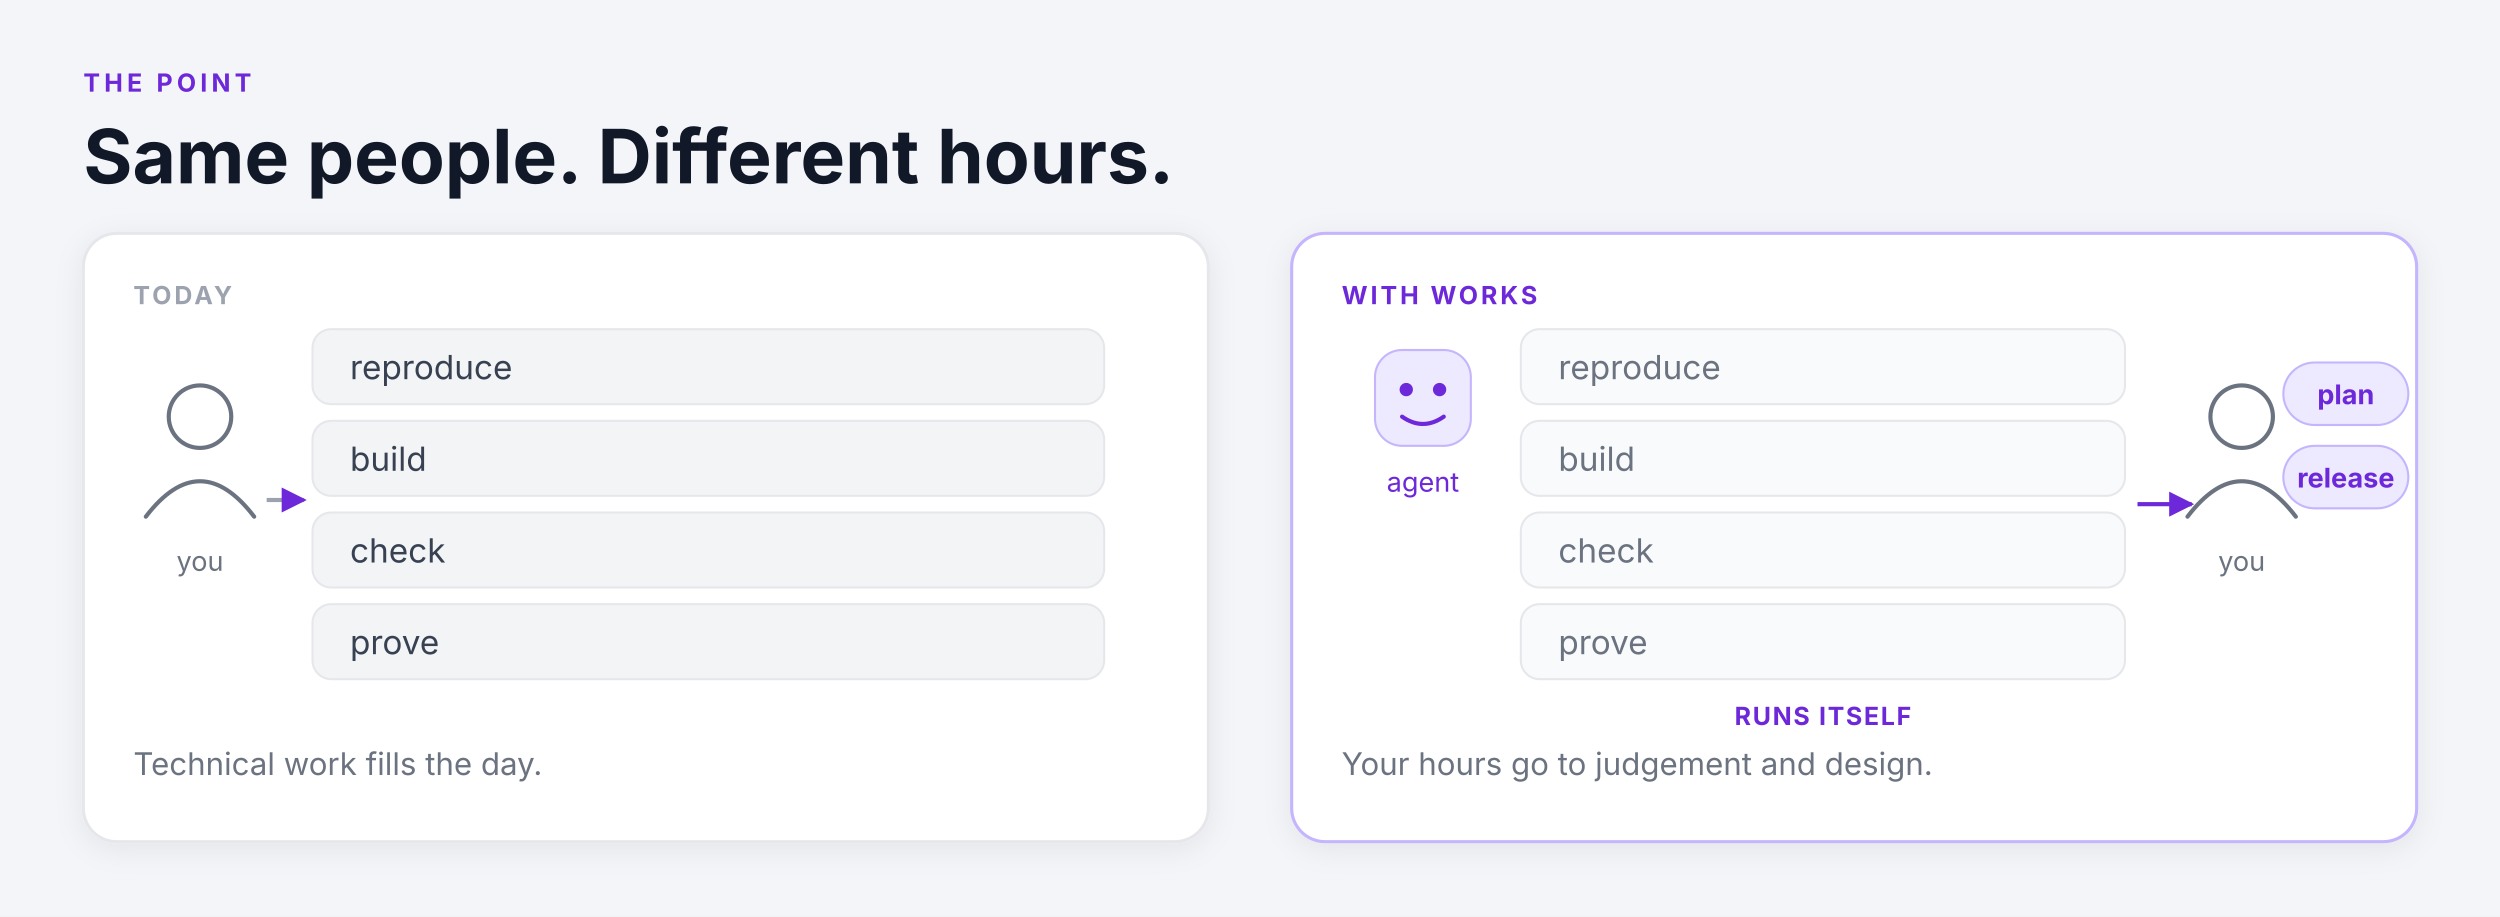
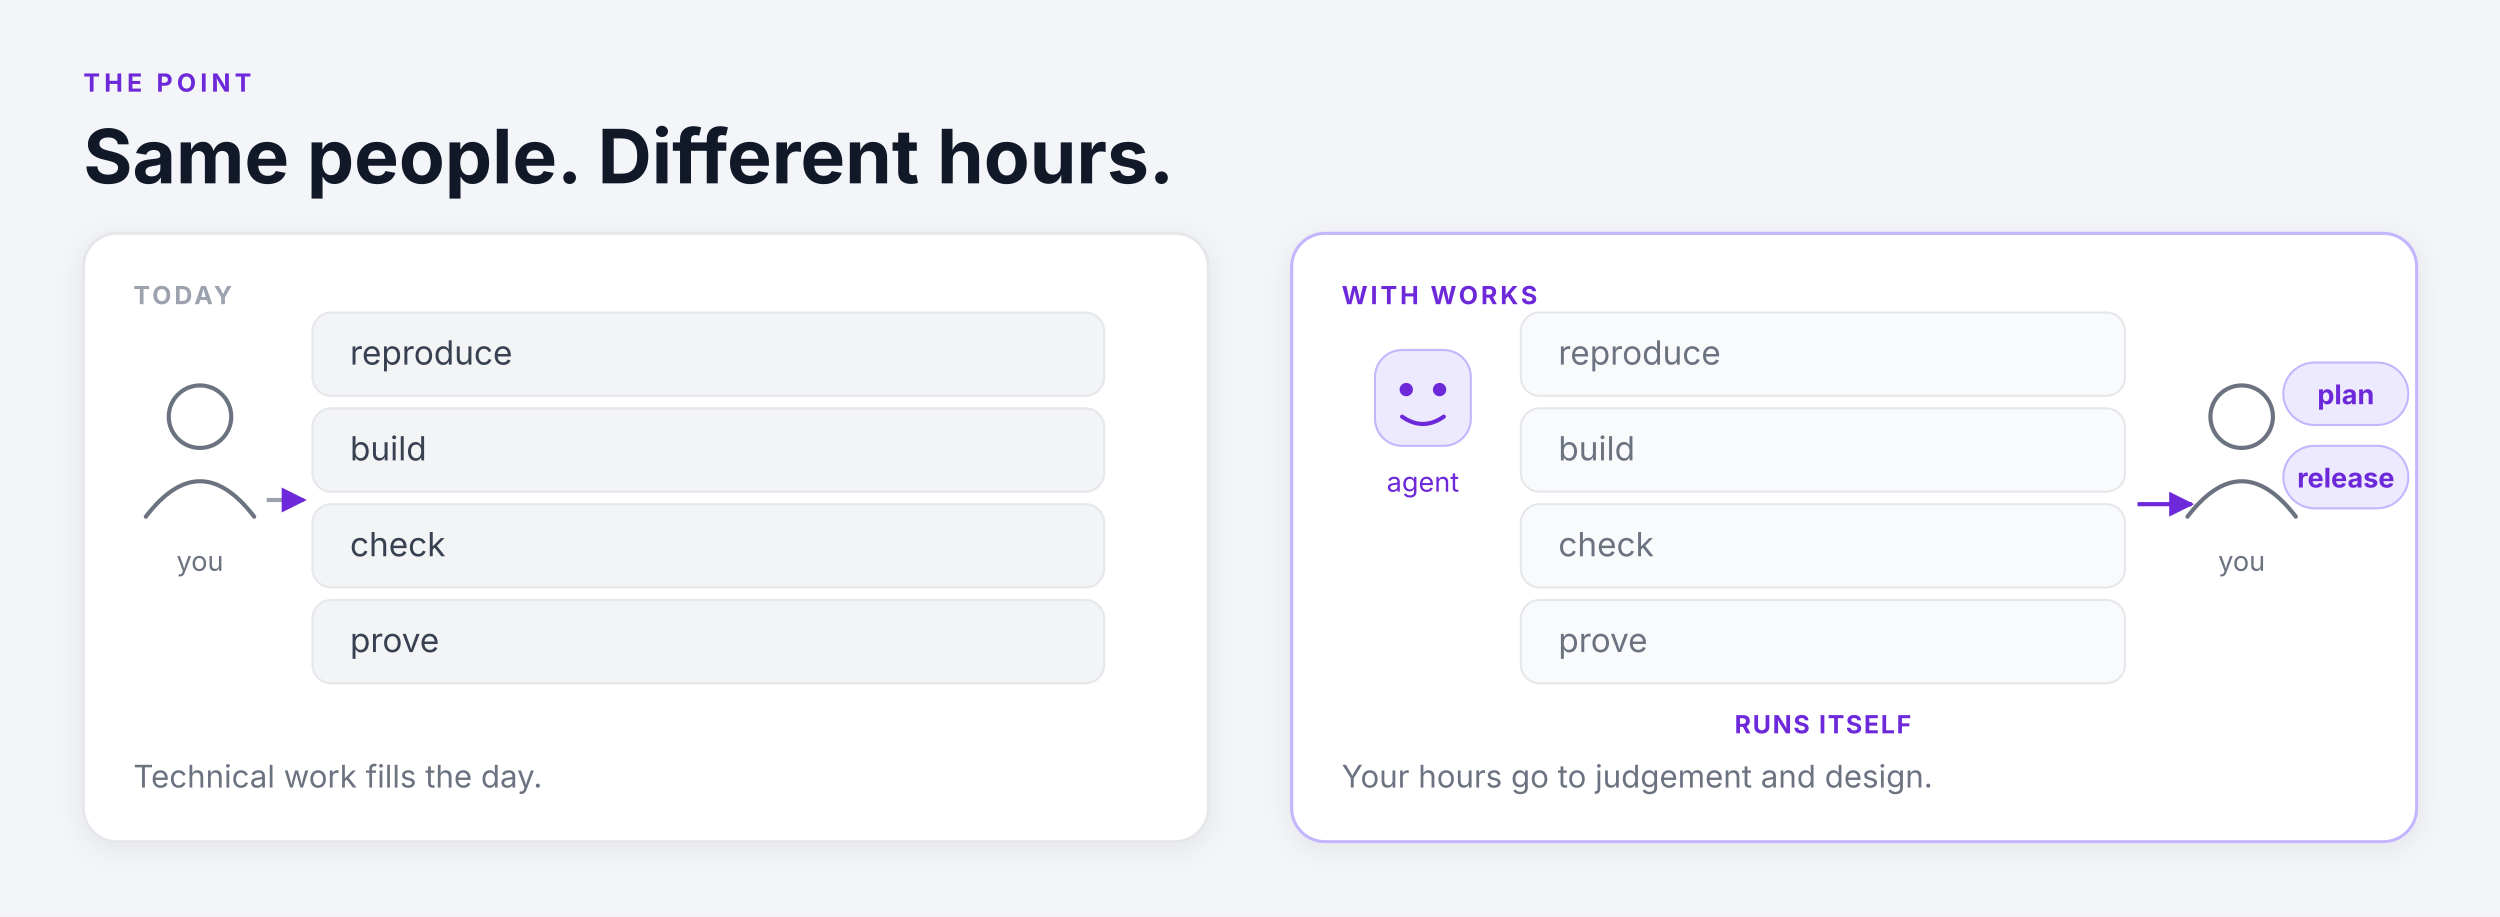
<svg xmlns="http://www.w3.org/2000/svg" width="1200" height="440" viewBox="0 0 1200 440" font-family="Inter, Segoe UI, Arial, Helvetica, sans-serif">
  <defs>
    <filter id="softP" x="-20%" y="-20%" width="140%" height="140%">
      <feDropShadow dx="0" dy="3" stdDeviation="7" flood-color="#111827" flood-opacity="0.07" />
    </filter>
    <marker id="arrowP" viewBox="0 0 10 10" refX="9" refY="5" markerWidth="6" markerHeight="6" orient="auto-start-reverse">
      <path d="M 0 0 L 10 5 L 0 10 z" fill="#6D28D9" />
    </marker>
  </defs>
  <rect x="0" y="0" width="1200" height="440" fill="#F4F5F9" />
  <text x="40" y="44" font-size="12" font-weight="700" fill="#6D28D9" letter-spacing="2">THE POINT</text>
  <text x="40" y="88" font-size="36" font-weight="700" fill="#111827">Same people. Different hours.</text>
  <rect x="40" y="112" width="540" height="292" rx="16" fill="#FFFFFF" stroke="#E5E7EB" stroke-width="1.5" filter="url(#softP)" />
  <text x="64" y="146" font-size="12" font-weight="700" fill="#9CA3AF" letter-spacing="1.4">TODAY</text>
  <circle cx="96" cy="200" r="15" fill="none" stroke="#6B7280" stroke-width="2" />
  <path d="M 70 248 Q 96 214 122 248" fill="none" stroke="#6B7280" stroke-width="2" stroke-linecap="round" />
  <text x="96" y="274" font-size="13" fill="#6B7280" text-anchor="middle">you</text>
-   <rect x="150" y="158" width="380" height="36" rx="9" fill="#F3F4F6" stroke="#E5E7EB" />
-   <text x="168" y="182" font-size="16" fill="#374151">reproduce</text>
-   <rect x="150" y="202" width="380" height="36" rx="9" fill="#F3F4F6" stroke="#E5E7EB" />
-   <text x="168" y="226" font-size="16" fill="#374151">build</text>
-   <rect x="150" y="246" width="380" height="36" rx="9" fill="#F3F4F6" stroke="#E5E7EB" />
-   <text x="168" y="270" font-size="16" fill="#374151">check</text>
-   <rect x="150" y="290" width="380" height="36" rx="9" fill="#F3F4F6" stroke="#E5E7EB" />
-   <text x="168" y="314" font-size="16" fill="#374151">prove</text>
+   <rect x="150" y="150" width="380" height="40" rx="9" fill="#F3F4F6" stroke="#E5E7EB" />
+   <text x="168" y="175" font-size="16" fill="#374151">reproduce</text>
+   <rect x="150" y="196" width="380" height="40" rx="9" fill="#F3F4F6" stroke="#E5E7EB" />
+   <text x="168" y="221" font-size="16" fill="#374151">build</text>
+   <rect x="150" y="242" width="380" height="40" rx="9" fill="#F3F4F6" stroke="#E5E7EB" />
+   <text x="168" y="267" font-size="16" fill="#374151">check</text>
+   <rect x="150" y="288" width="380" height="40" rx="9" fill="#F3F4F6" stroke="#E5E7EB" />
+   <text x="168" y="313" font-size="16" fill="#374151">prove</text>
  <line x1="128" y1="240" x2="146" y2="240" stroke="#9CA3AF" stroke-width="2" marker-end="url(#arrowP)" />
-   <text x="64" y="372" font-size="15" fill="#6B7280">Technical work fills the day.</text>
+   <text x="64" y="378" font-size="15" fill="#6B7280">Technical work fills the day.</text>
  <rect x="620" y="112" width="540" height="292" rx="16" fill="#FFFFFF" stroke="#C4B5FD" stroke-width="1.5" filter="url(#softP)" />
  <text x="644" y="146" font-size="12" font-weight="700" fill="#6D28D9" letter-spacing="1.4">WITH WORKS</text>
  <rect x="660" y="168" width="46" height="46" rx="13" fill="#EDE9FE" stroke="#C4B5FD" />
  <circle cx="675" cy="187" r="3.2" fill="#6D28D9" />
  <circle cx="691" cy="187" r="3.2" fill="#6D28D9" />
  <path d="M 673 200 Q 683 207 693 200" fill="none" stroke="#6D28D9" stroke-width="2" stroke-linecap="round" />
  <text x="683" y="236" font-size="13" fill="#6D28D9" text-anchor="middle">agent</text>
-   <rect x="730" y="158" width="290" height="36" rx="9" fill="#F9FAFB" stroke="#E5E7EB" />
-   <text x="748" y="182" font-size="16" fill="#6B7280">reproduce</text>
-   <rect x="730" y="202" width="290" height="36" rx="9" fill="#F9FAFB" stroke="#E5E7EB" />
-   <text x="748" y="226" font-size="16" fill="#6B7280">build</text>
-   <rect x="730" y="246" width="290" height="36" rx="9" fill="#F9FAFB" stroke="#E5E7EB" />
-   <text x="748" y="270" font-size="16" fill="#6B7280">check</text>
-   <rect x="730" y="290" width="290" height="36" rx="9" fill="#F9FAFB" stroke="#E5E7EB" />
-   <text x="748" y="314" font-size="16" fill="#6B7280">prove</text>
-   <text x="875" y="348" font-size="12" font-weight="700" fill="#6D28D9" text-anchor="middle" letter-spacing="0.8">RUNS ITSELF</text>
+   <rect x="730" y="150" width="290" height="40" rx="9" fill="#F9FAFB" stroke="#E5E7EB" />
+   <text x="748" y="175" font-size="16" fill="#6B7280">reproduce</text>
+   <rect x="730" y="196" width="290" height="40" rx="9" fill="#F9FAFB" stroke="#E5E7EB" />
+   <text x="748" y="221" font-size="16" fill="#6B7280">build</text>
+   <rect x="730" y="242" width="290" height="40" rx="9" fill="#F9FAFB" stroke="#E5E7EB" />
+   <text x="748" y="267" font-size="16" fill="#6B7280">check</text>
+   <rect x="730" y="288" width="290" height="40" rx="9" fill="#F9FAFB" stroke="#E5E7EB" />
+   <text x="748" y="313" font-size="16" fill="#6B7280">prove</text>
+   <text x="875" y="352" font-size="12" font-weight="700" fill="#6D28D9" text-anchor="middle" letter-spacing="0.8">RUNS ITSELF</text>
  <line x1="1026" y1="242" x2="1052" y2="242" stroke="#6D28D9" stroke-width="2" marker-end="url(#arrowP)" />
  <circle cx="1076" cy="200" r="15" fill="none" stroke="#6B7280" stroke-width="2" />
  <path d="M 1050 248 Q 1076 214 1102 248" fill="none" stroke="#6B7280" stroke-width="2" stroke-linecap="round" />
  <text x="1076" y="274" font-size="13" fill="#6B7280" text-anchor="middle">you</text>
  <rect x="1096" y="174" width="60" height="30" rx="15" fill="#EDE9FE" stroke="#C4B5FD" />
  <text x="1126" y="194" font-size="13" font-weight="700" fill="#6D28D9" text-anchor="middle">plan</text>
  <rect x="1096" y="214" width="60" height="30" rx="15" fill="#EDE9FE" stroke="#C4B5FD" />
  <text x="1126" y="234" font-size="13" font-weight="700" fill="#6D28D9" text-anchor="middle">release</text>
-   <text x="644" y="372" font-size="15" fill="#6B7280">Your hours go to judgement and design.</text>
+   <text x="644" y="378" font-size="15" fill="#6B7280">Your hours go to judgement and design.</text>
</svg>
